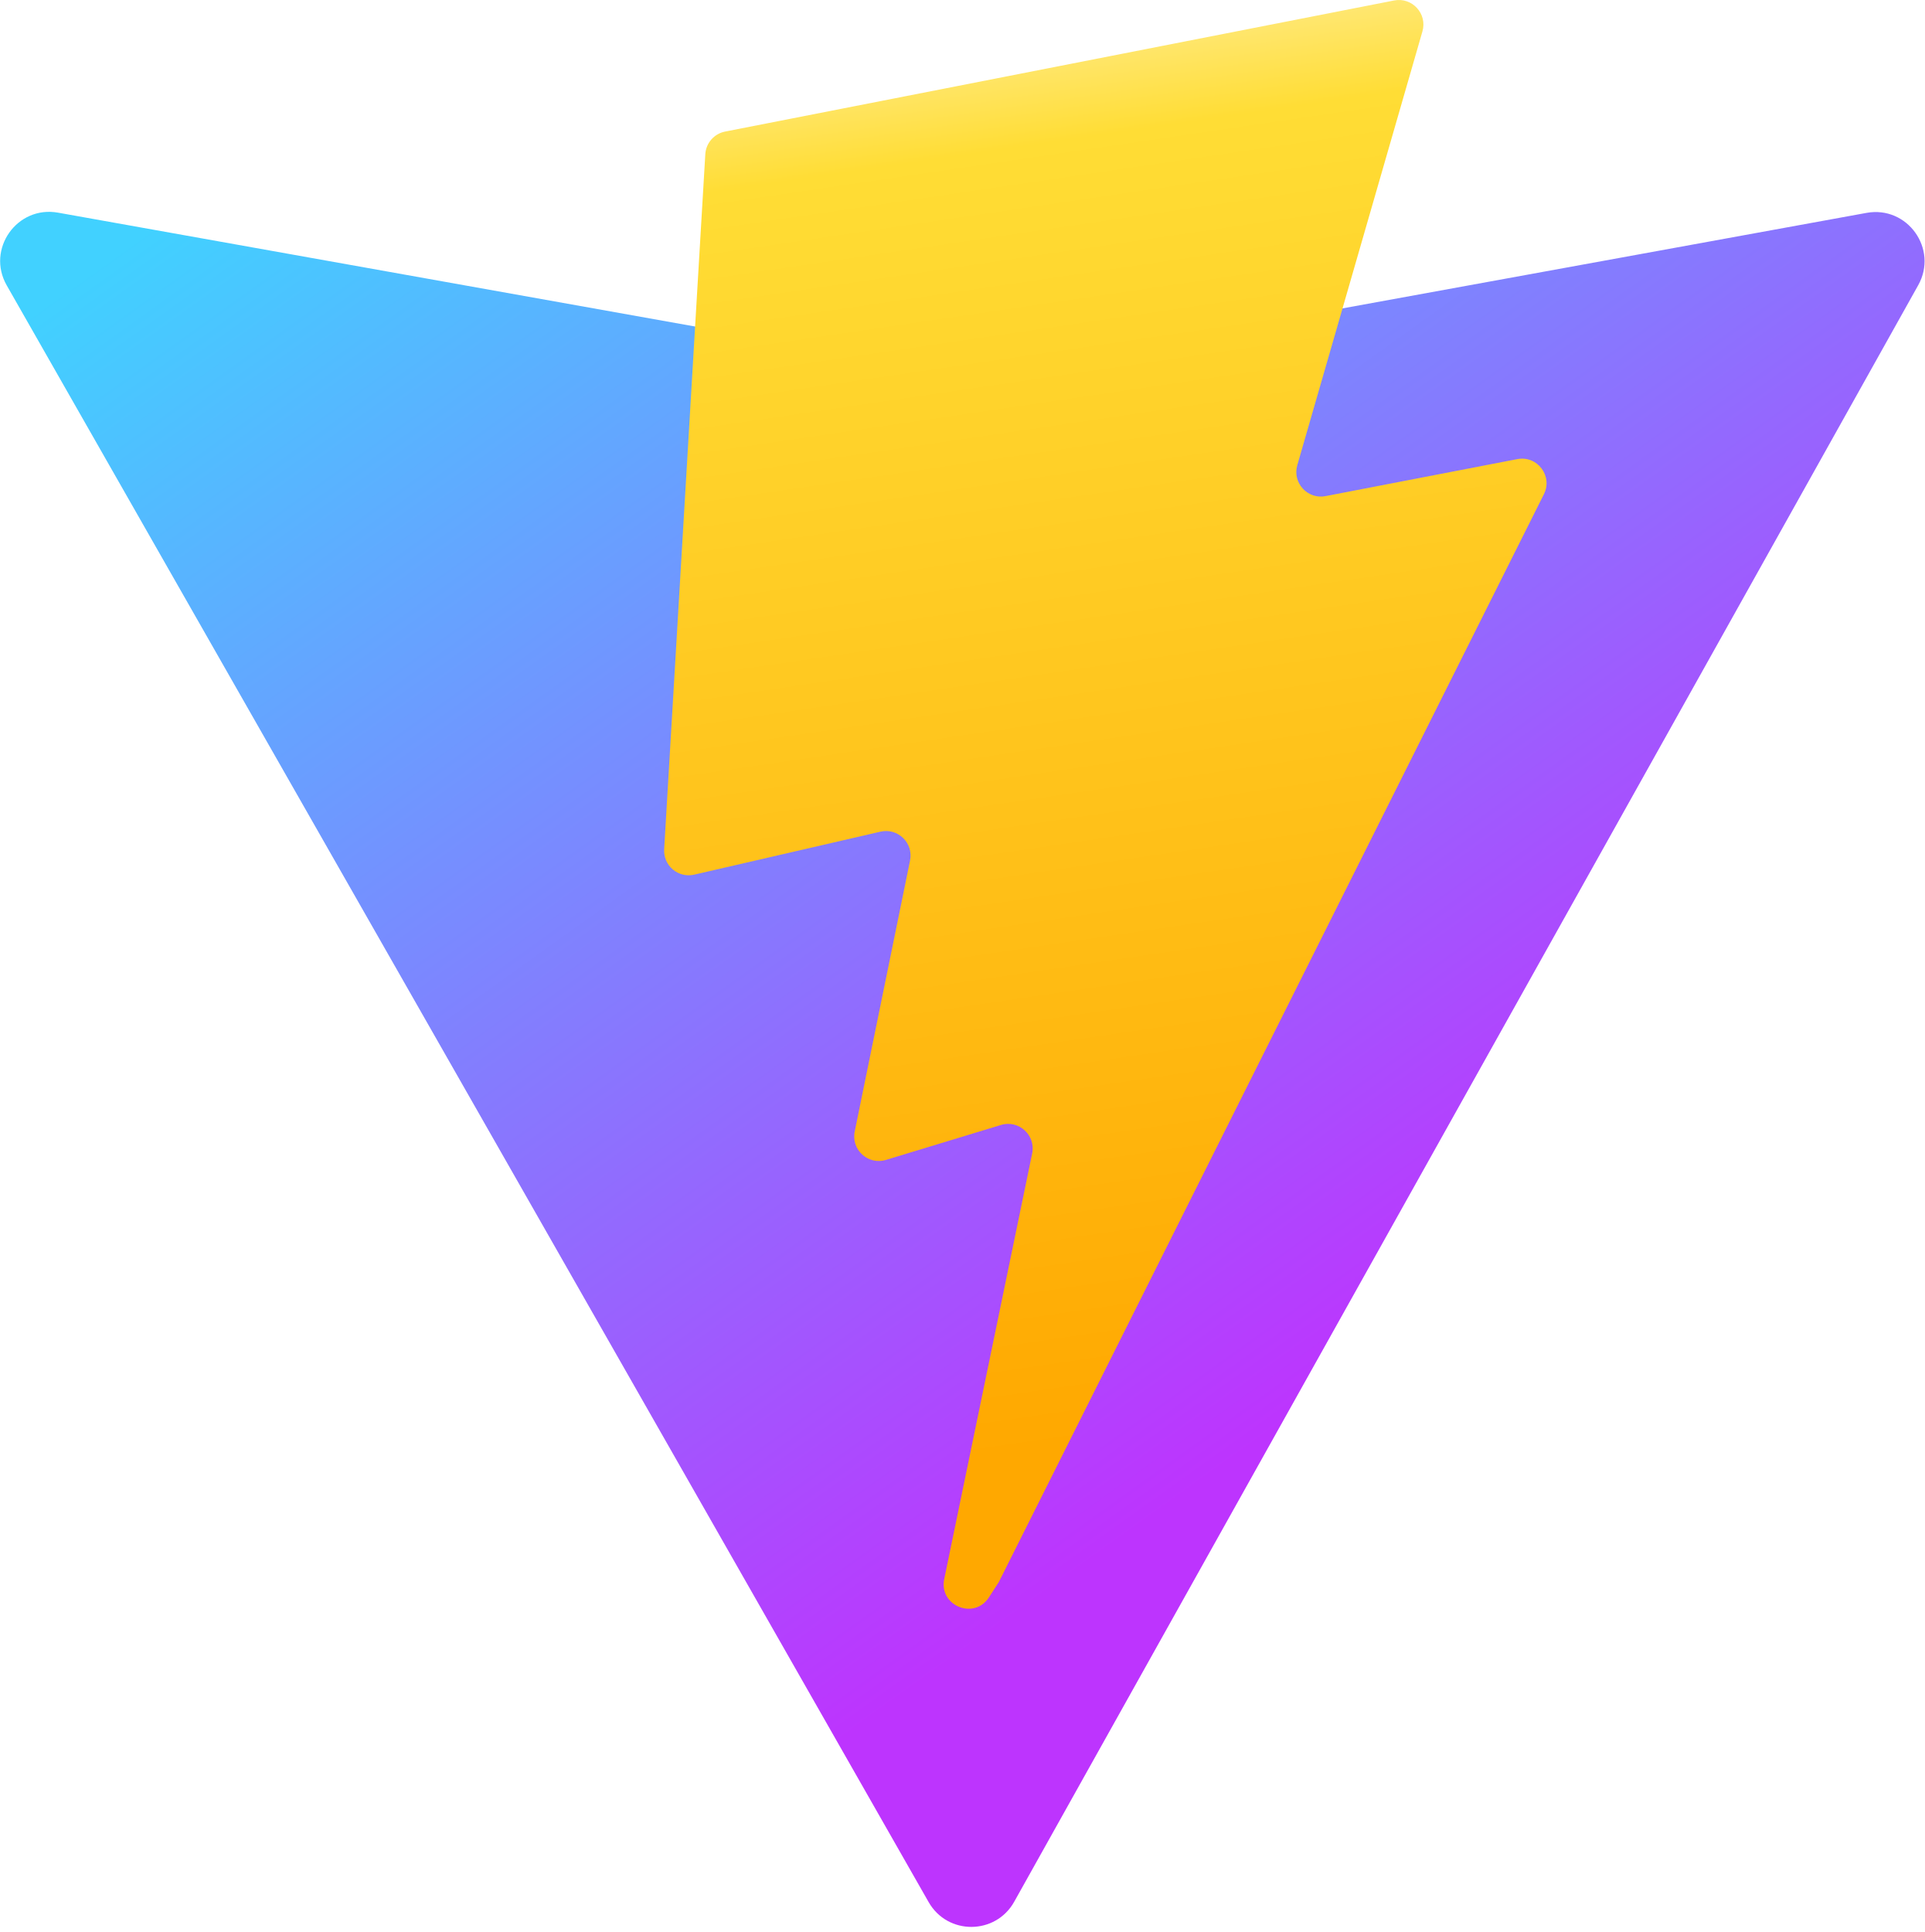
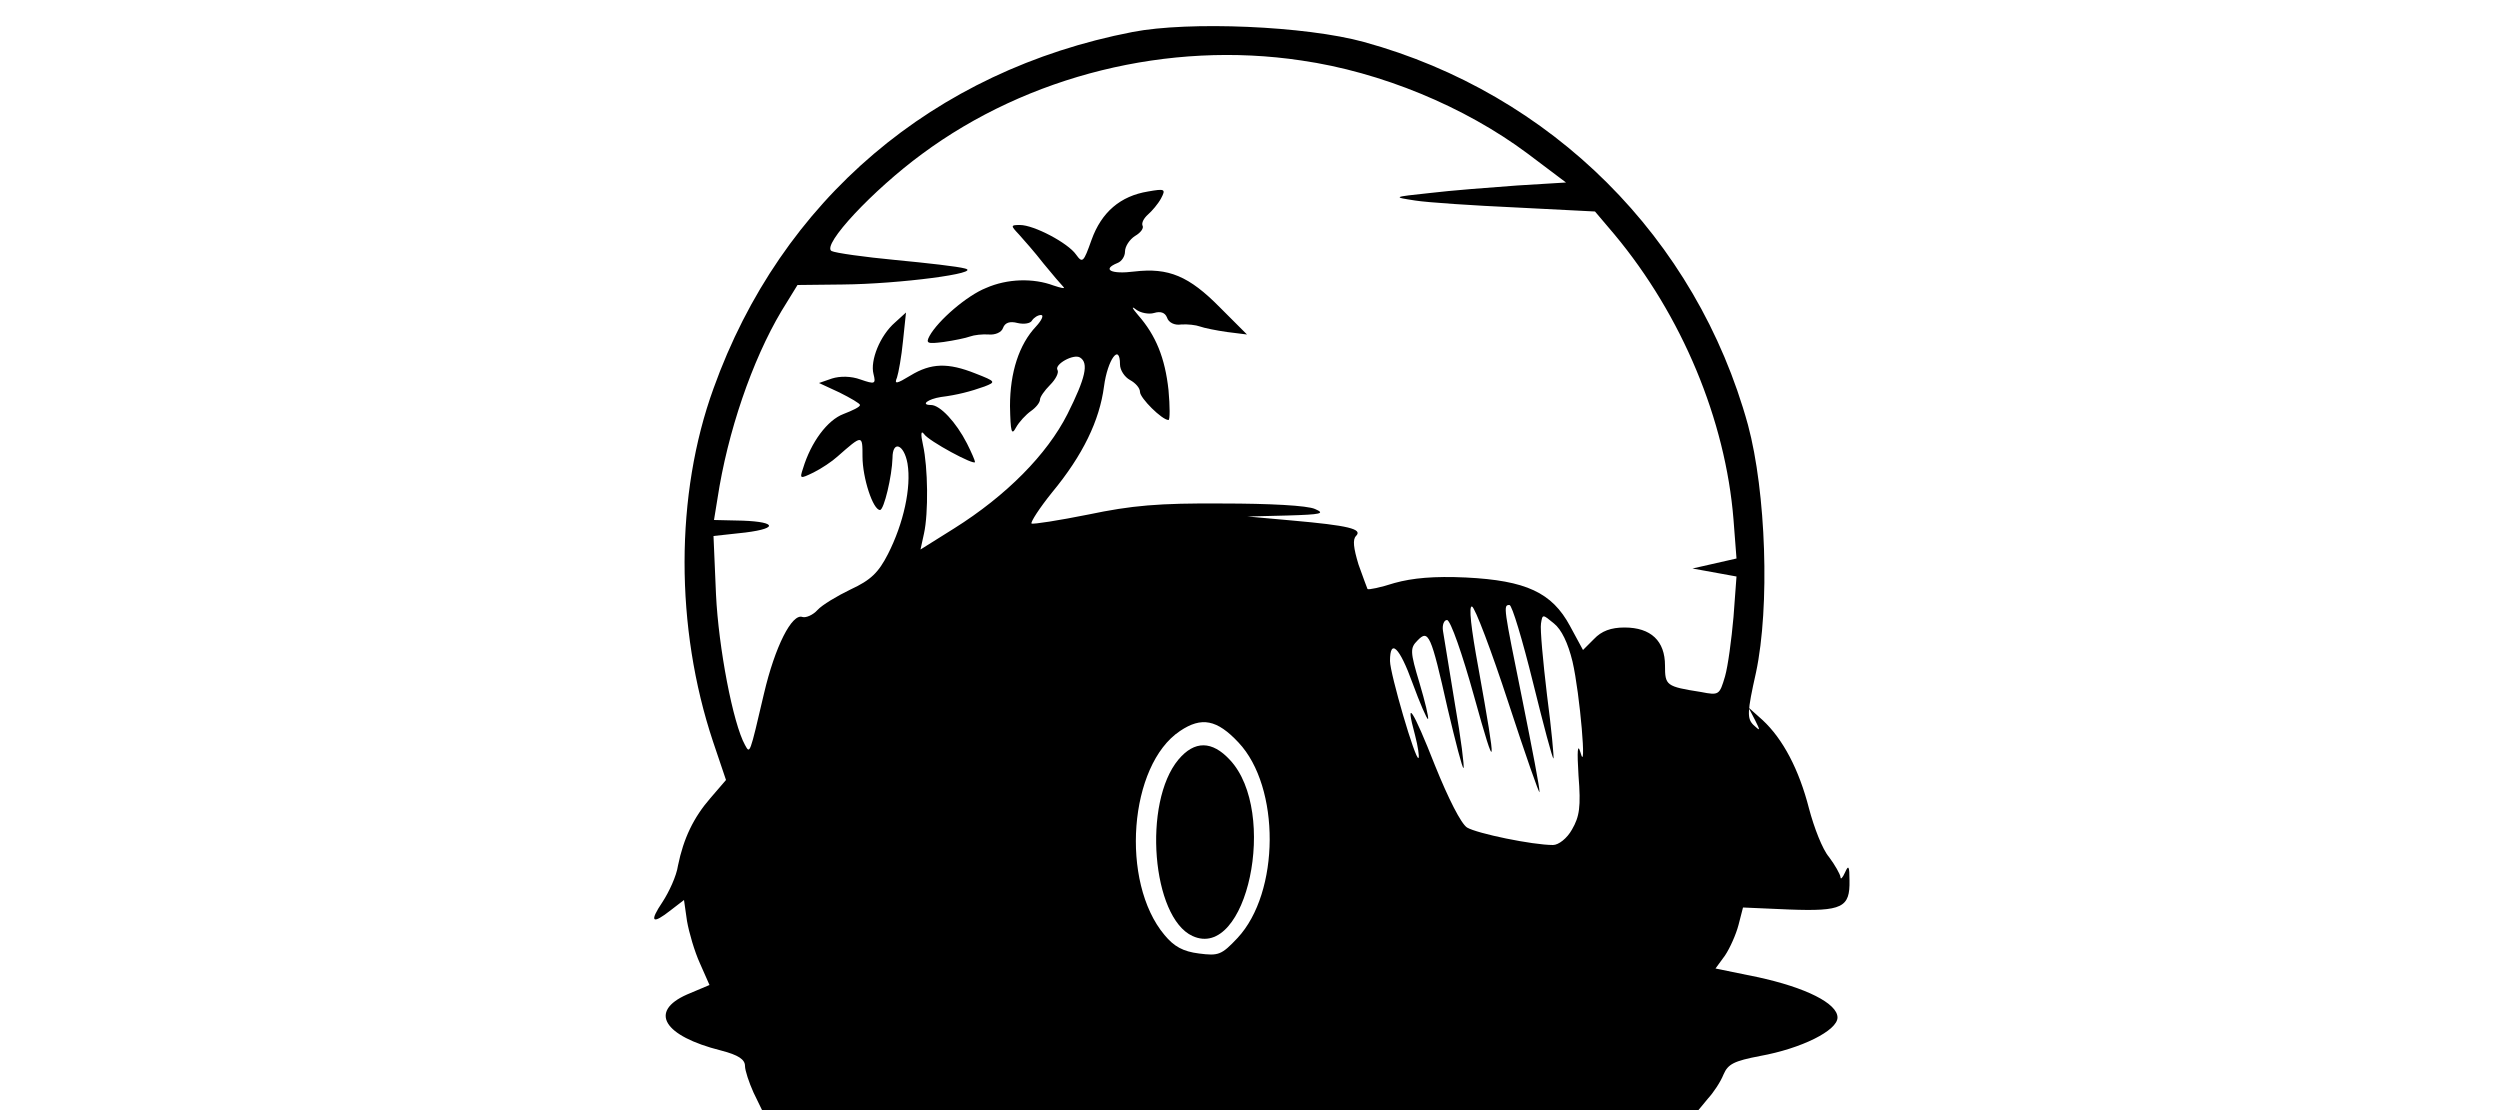
- <svg xmlns="http://www.w3.org/2000/svg" aria-hidden="true" role="img" class="iconify iconify--logos" width="31.88" height="32" preserveAspectRatio="xMidYMid meet" viewBox="0 0 256 257">
-   <defs>
-     <linearGradient id="IconifyId1813088fe1fbc01fb466" x1="-.828%" x2="57.636%" y1="7.652%" y2="78.411%">
-       <stop offset="0%" stop-color="#41D1FF" />
-       <stop offset="100%" stop-color="#BD34FE" />
-     </linearGradient>
-     <linearGradient id="IconifyId1813088fe1fbc01fb467" x1="43.376%" x2="50.316%" y1="2.242%" y2="89.03%">
-       <stop offset="0%" stop-color="#FFEA83" />
-       <stop offset="8.333%" stop-color="#FFDD35" />
-       <stop offset="100%" stop-color="#FFA800" />
-     </linearGradient>
-   </defs>
-   <path fill="url(#IconifyId1813088fe1fbc01fb466)" d="M255.153 37.938L134.897 252.976c-2.483 4.44-8.862 4.466-11.382.048L.875 37.958c-2.746-4.814 1.371-10.646 6.827-9.67l120.385 21.517a6.537 6.537 0 0 0 2.322-.004l117.867-21.483c5.438-.991 9.574 4.796 6.877 9.62Z" />
-   <path fill="url(#IconifyId1813088fe1fbc01fb467)" d="M185.432.063L96.44 17.501a3.268 3.268 0 0 0-2.634 3.014l-5.474 92.456a3.268 3.268 0 0 0 3.997 3.378l24.777-5.718c2.318-.535 4.413 1.507 3.936 3.838l-7.361 36.047c-.495 2.426 1.782 4.5 4.151 3.78l15.304-4.649c2.372-.72 4.652 1.36 4.15 3.788l-11.698 56.621c-.732 3.542 3.979 5.473 5.943 2.437l1.313-2.028l72.516-144.72c1.215-2.423-.88-5.186-3.54-4.672l-25.505 4.922c-2.396.462-4.435-1.77-3.759-4.114l16.646-57.705c.677-2.35-1.37-4.583-3.769-4.113Z" />
+ <svg xmlns="http://www.w3.org/2000/svg" version="1.0" width="500pt" height="222pt" viewBox="0 0 500 222" preserveAspectRatio="xMidYMid meet">
+   <g transform="translate(0,222) scale(0.1,-0.1)" fill="#000000" stroke="none">
+     <path d="M2265 2156 c-398 -77 -703 -336 -838 -713 -77 -212 -77 -478 -1 -706 l26 -77 -31 -36 c-34 -39 -54 -81 -65 -135 -3 -21 -18 -53 -31 -73 -27 -40 -21 -46 17 -16 l26 20 6 -42 c4 -23 15 -61 26 -85 l19 -43 -45 -19 c-77 -34 -47 -83 68 -112 35 -9 48 -18 48 -31 0 -9 8 -33 17 -53 l17 -35 936 0 937 0 19 23 c11 12 25 33 31 48 9 21 21 27 73 37 83 15 155 51 155 77 0 28 -63 60 -161 81 l-83 17 19 26 c10 15 22 42 27 61 l9 35 92 -4 c107 -4 122 4 121 58 0 29 -2 32 -9 16 -5 -11 -9 -15 -9 -9 -1 6 -11 24 -23 40 -13 15 -30 59 -40 97 -20 78 -52 139 -93 177 l-28 25 13 -25 c11 -22 11 -23 -3 -10 -13 13 -13 25 5 105 28 132 20 361 -16 495 -103 374 -393 663 -768 766 -116 32 -350 42 -463 20z m338 -57 c159 -23 326 -92 452 -186 l77 -58 -98 -6 c-55 -4 -133 -10 -174 -15 -75 -8 -75 -8 -30 -15 25 -4 116 -10 203 -14 l157 -8 39 -46 c135 -162 222 -371 238 -570 l6 -78 -44 -10 -44 -10 44 -8 44 -8 -6 -81 c-4 -45 -11 -98 -17 -119 -11 -37 -12 -38 -48 -31 -70 11 -72 13 -72 53 0 49 -28 76 -81 76 -27 0 -46 -7 -61 -23 l-22 -22 -26 48 c-36 67 -88 91 -208 97 -64 3 -107 -1 -143 -11 -28 -9 -52 -14 -54 -12 -1 2 -9 24 -18 49 -10 33 -12 50 -5 57 14 14 -15 21 -128 31 l-89 8 80 2 c68 2 76 4 55 13 -15 7 -91 11 -185 11 -128 1 -182 -4 -268 -22 -60 -12 -111 -20 -114 -18 -2 3 16 31 41 62 62 75 95 144 104 212 7 54 32 88 32 44 0 -11 9 -25 20 -31 11 -6 20 -16 20 -24 0 -12 44 -56 57 -56 3 0 3 27 0 60 -7 64 -25 109 -61 150 -12 14 -14 19 -4 11 9 -7 26 -10 36 -7 13 4 22 1 26 -9 3 -10 15 -16 28 -14 13 1 30 -1 38 -4 8 -3 33 -8 54 -11 l40 -5 -54 54 c-62 63 -103 80 -171 72 -47 -6 -66 4 -34 17 8 3 15 13 15 23 0 10 9 24 20 31 12 7 18 16 15 21 -2 5 2 14 11 22 8 7 20 21 26 32 10 19 8 20 -26 14 -55 -9 -93 -41 -113 -97 -16 -45 -18 -47 -31 -29 -16 23 -84 59 -112 59 -19 0 -19 -1 -2 -19 9 -10 32 -36 49 -58 18 -22 36 -43 40 -47 4 -4 -5 -2 -20 3 -40 15 -92 14 -135 -5 -38 -15 -96 -65 -113 -96 -8 -15 -4 -16 28 -12 21 3 45 8 53 11 8 3 25 5 38 4 12 -1 25 4 28 13 4 11 14 14 29 10 13 -3 26 -1 29 5 4 6 12 11 18 11 6 0 2 -10 -10 -23 -34 -36 -52 -92 -52 -159 1 -52 3 -60 12 -43 6 11 20 26 30 33 10 7 18 17 18 23 0 5 9 18 20 29 12 12 18 25 15 30 -7 11 32 33 45 25 18 -11 11 -41 -25 -113 -41 -81 -122 -163 -227 -229 l-67 -42 7 32 c9 41 8 132 -2 177 -5 22 -4 30 2 22 9 -14 102 -64 102 -56 0 3 -7 19 -16 37 -22 43 -54 77 -72 77 -22 0 -6 12 20 16 32 4 59 11 87 21 23 9 23 10 -18 26 -55 22 -89 21 -130 -4 -28 -17 -33 -18 -27 -4 3 9 9 42 12 73 l6 57 -22 -20 c-30 -26 -50 -76 -43 -103 5 -20 3 -21 -26 -11 -19 7 -41 7 -57 2 l-26 -9 41 -19 c22 -11 41 -22 41 -25 0 -4 -15 -11 -33 -18 -32 -12 -65 -56 -81 -109 -7 -21 -6 -21 21 -8 16 8 37 22 48 32 50 44 50 44 50 0 0 -43 21 -107 35 -107 8 0 24 68 25 104 0 36 23 28 30 -11 8 -48 -8 -120 -39 -181 -19 -37 -34 -52 -75 -71 -27 -13 -57 -31 -66 -41 -9 -10 -23 -16 -30 -14 -21 8 -55 -59 -77 -153 -29 -124 -28 -121 -38 -103 -24 43 -53 195 -58 301 l-5 117 64 7 c71 9 59 23 -19 24 l-44 1 7 43 c20 132 69 276 128 375 l32 52 90 1 c114 1 281 23 245 32 -14 4 -76 11 -139 17 -63 6 -120 14 -128 18 -20 12 83 122 181 194 212 157 493 227 759 187z m414 -1285 c34 -104 62 -184 62 -178 1 6 -15 88 -34 183 -38 188 -39 191 -26 191 5 0 26 -70 47 -155 21 -85 39 -153 41 -152 1 2 -4 59 -13 127 -8 67 -14 132 -12 143 3 19 3 19 26 0 15 -12 28 -39 37 -76 15 -65 29 -231 16 -182 -6 20 -7 3 -4 -46 5 -63 2 -82 -13 -108 -10 -18 -27 -31 -38 -31 -41 0 -152 23 -172 35 -12 8 -37 57 -64 124 -44 112 -61 138 -40 61 6 -23 9 -44 7 -46 -6 -6 -57 169 -57 194 0 46 19 28 45 -44 15 -41 29 -73 31 -72 2 2 -6 35 -17 72 -19 63 -19 70 -4 85 22 23 27 12 60 -135 16 -68 30 -122 32 -120 2 2 -5 59 -17 127 -11 68 -22 134 -24 147 -2 12 2 22 8 22 7 0 31 -69 54 -152 45 -162 46 -151 9 55 -15 81 -20 126 -13 124 6 -2 39 -89 73 -193z m-540 -79 c84 -89 83 -300 -2 -391 -32 -34 -38 -36 -77 -31 -32 4 -50 14 -69 37 -89 106 -71 340 31 408 43 29 74 23 117 -23z" />
+     <path d="M2357 701 c-72 -86 -53 -316 28 -353 109 -50 172 248 75 352 -36 39 -71 39 -103 1z" />
+   </g>
</svg>
